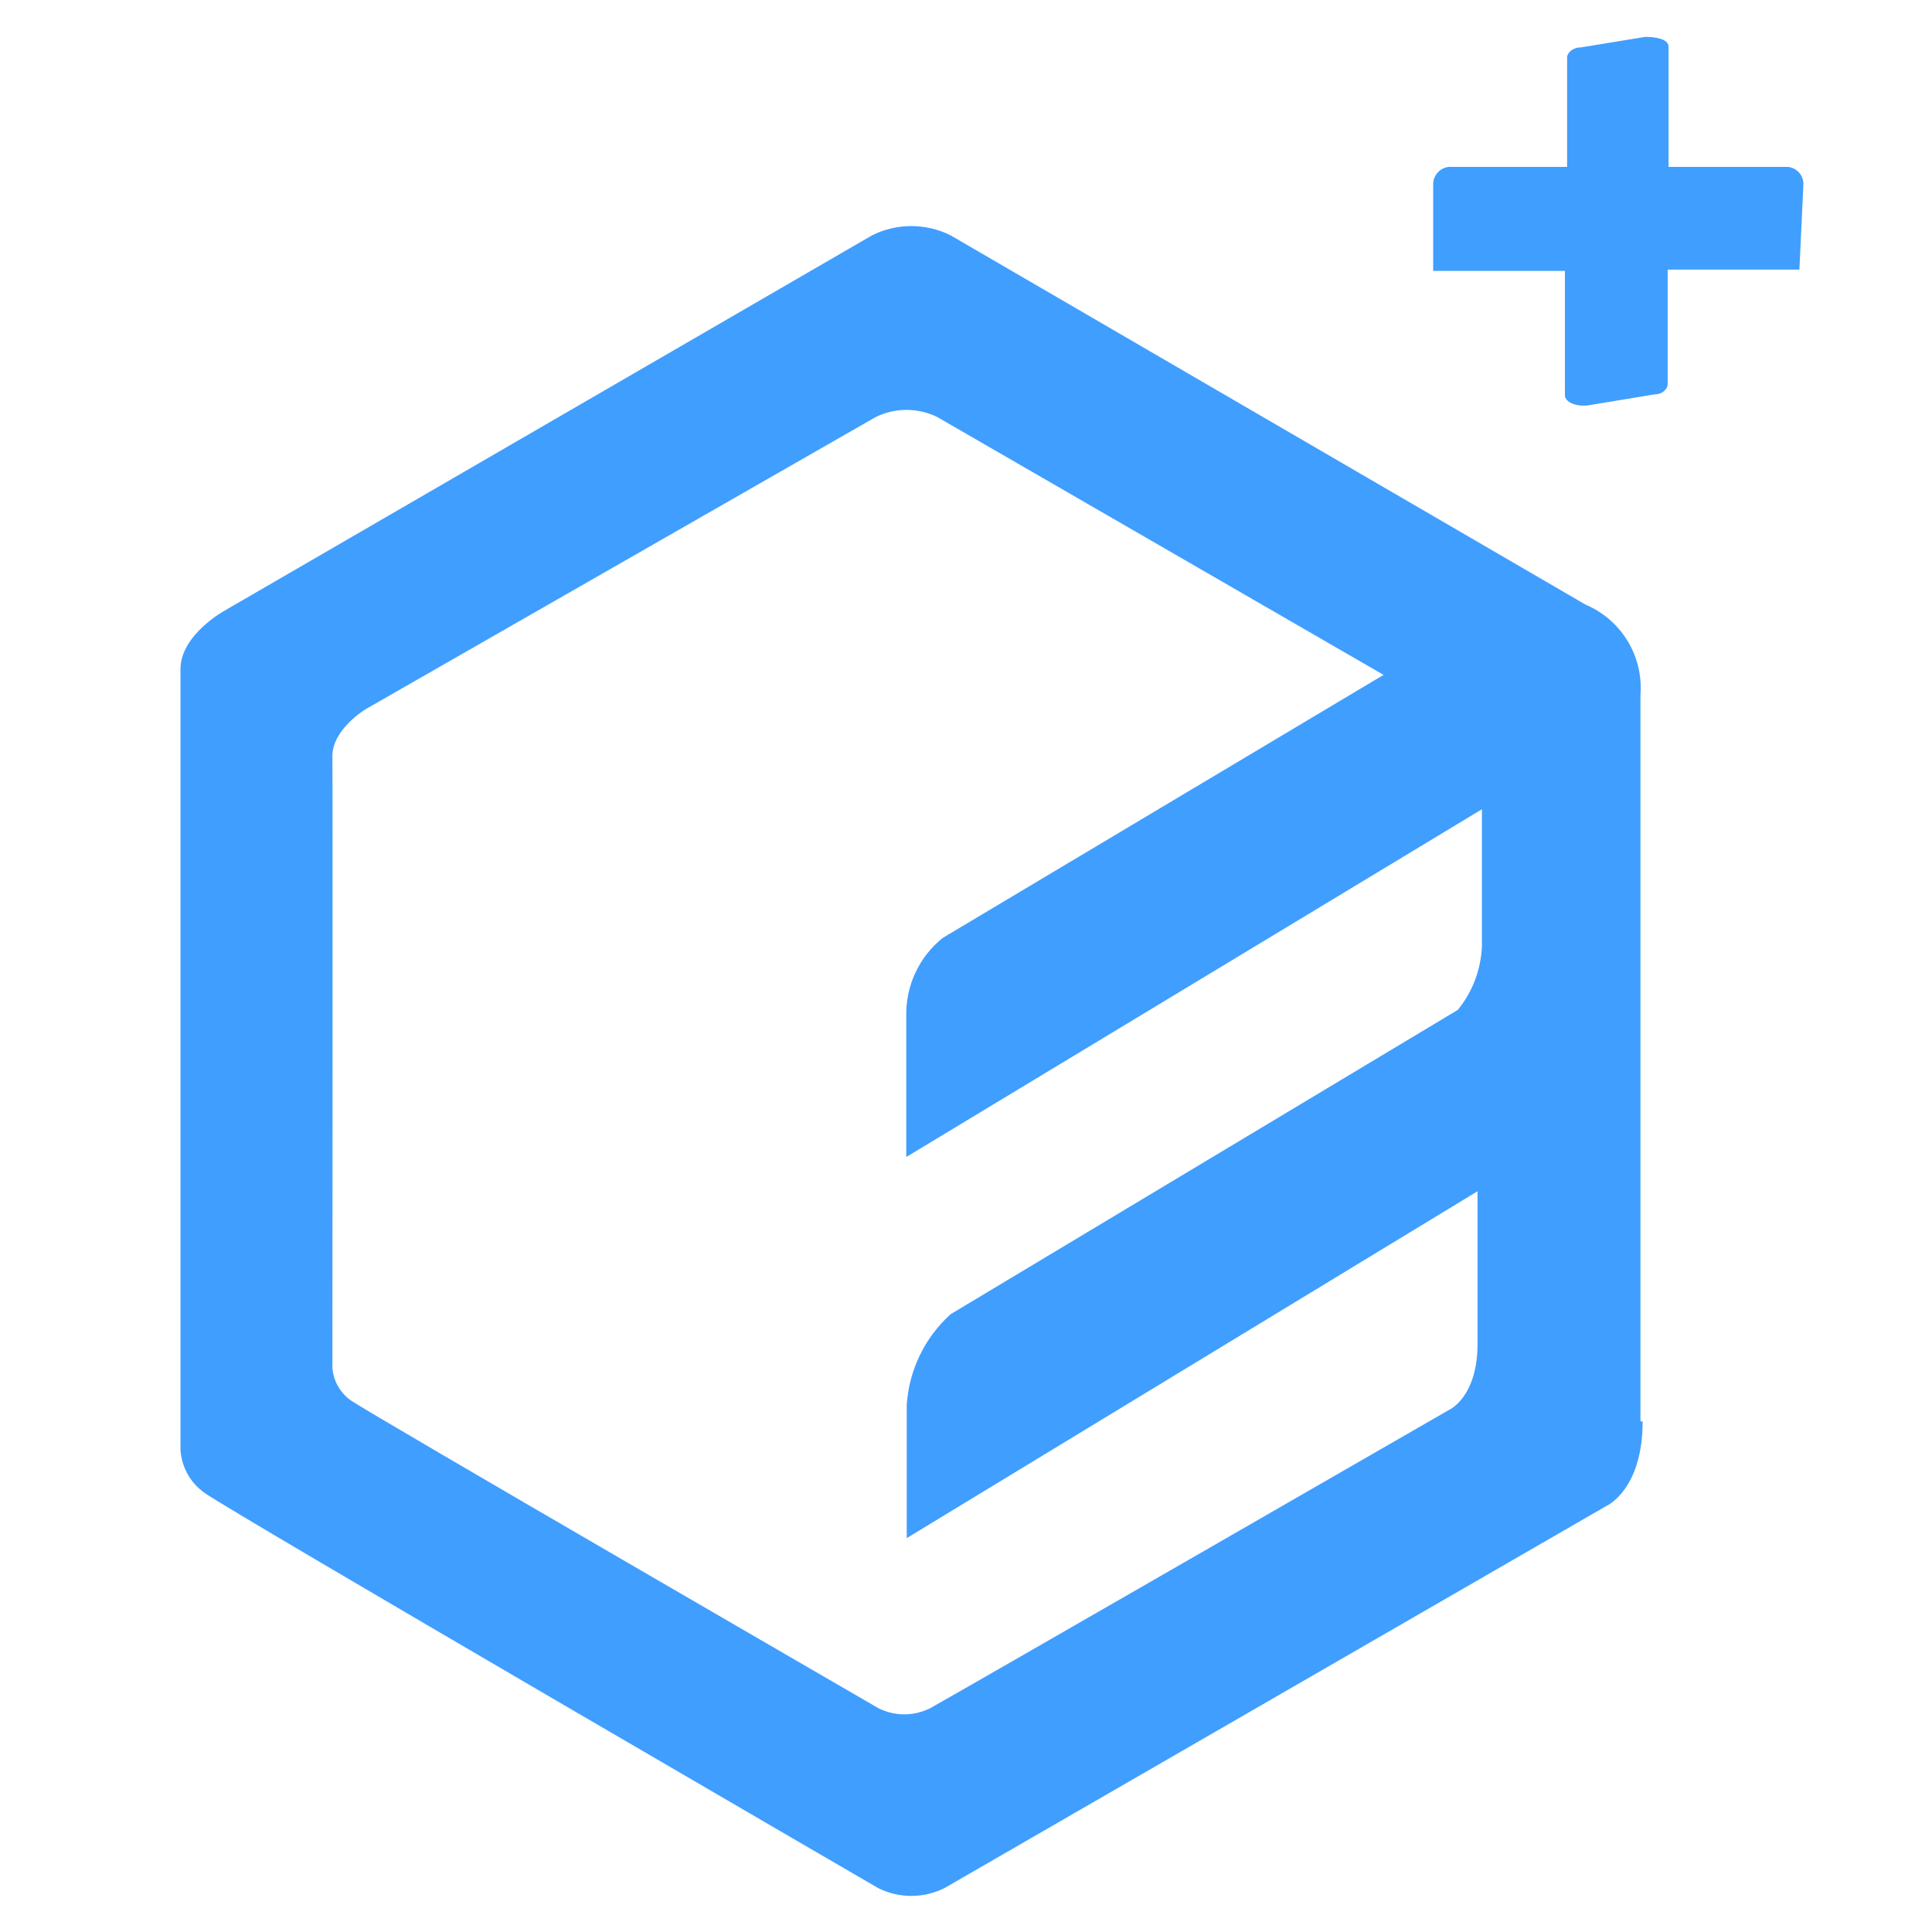
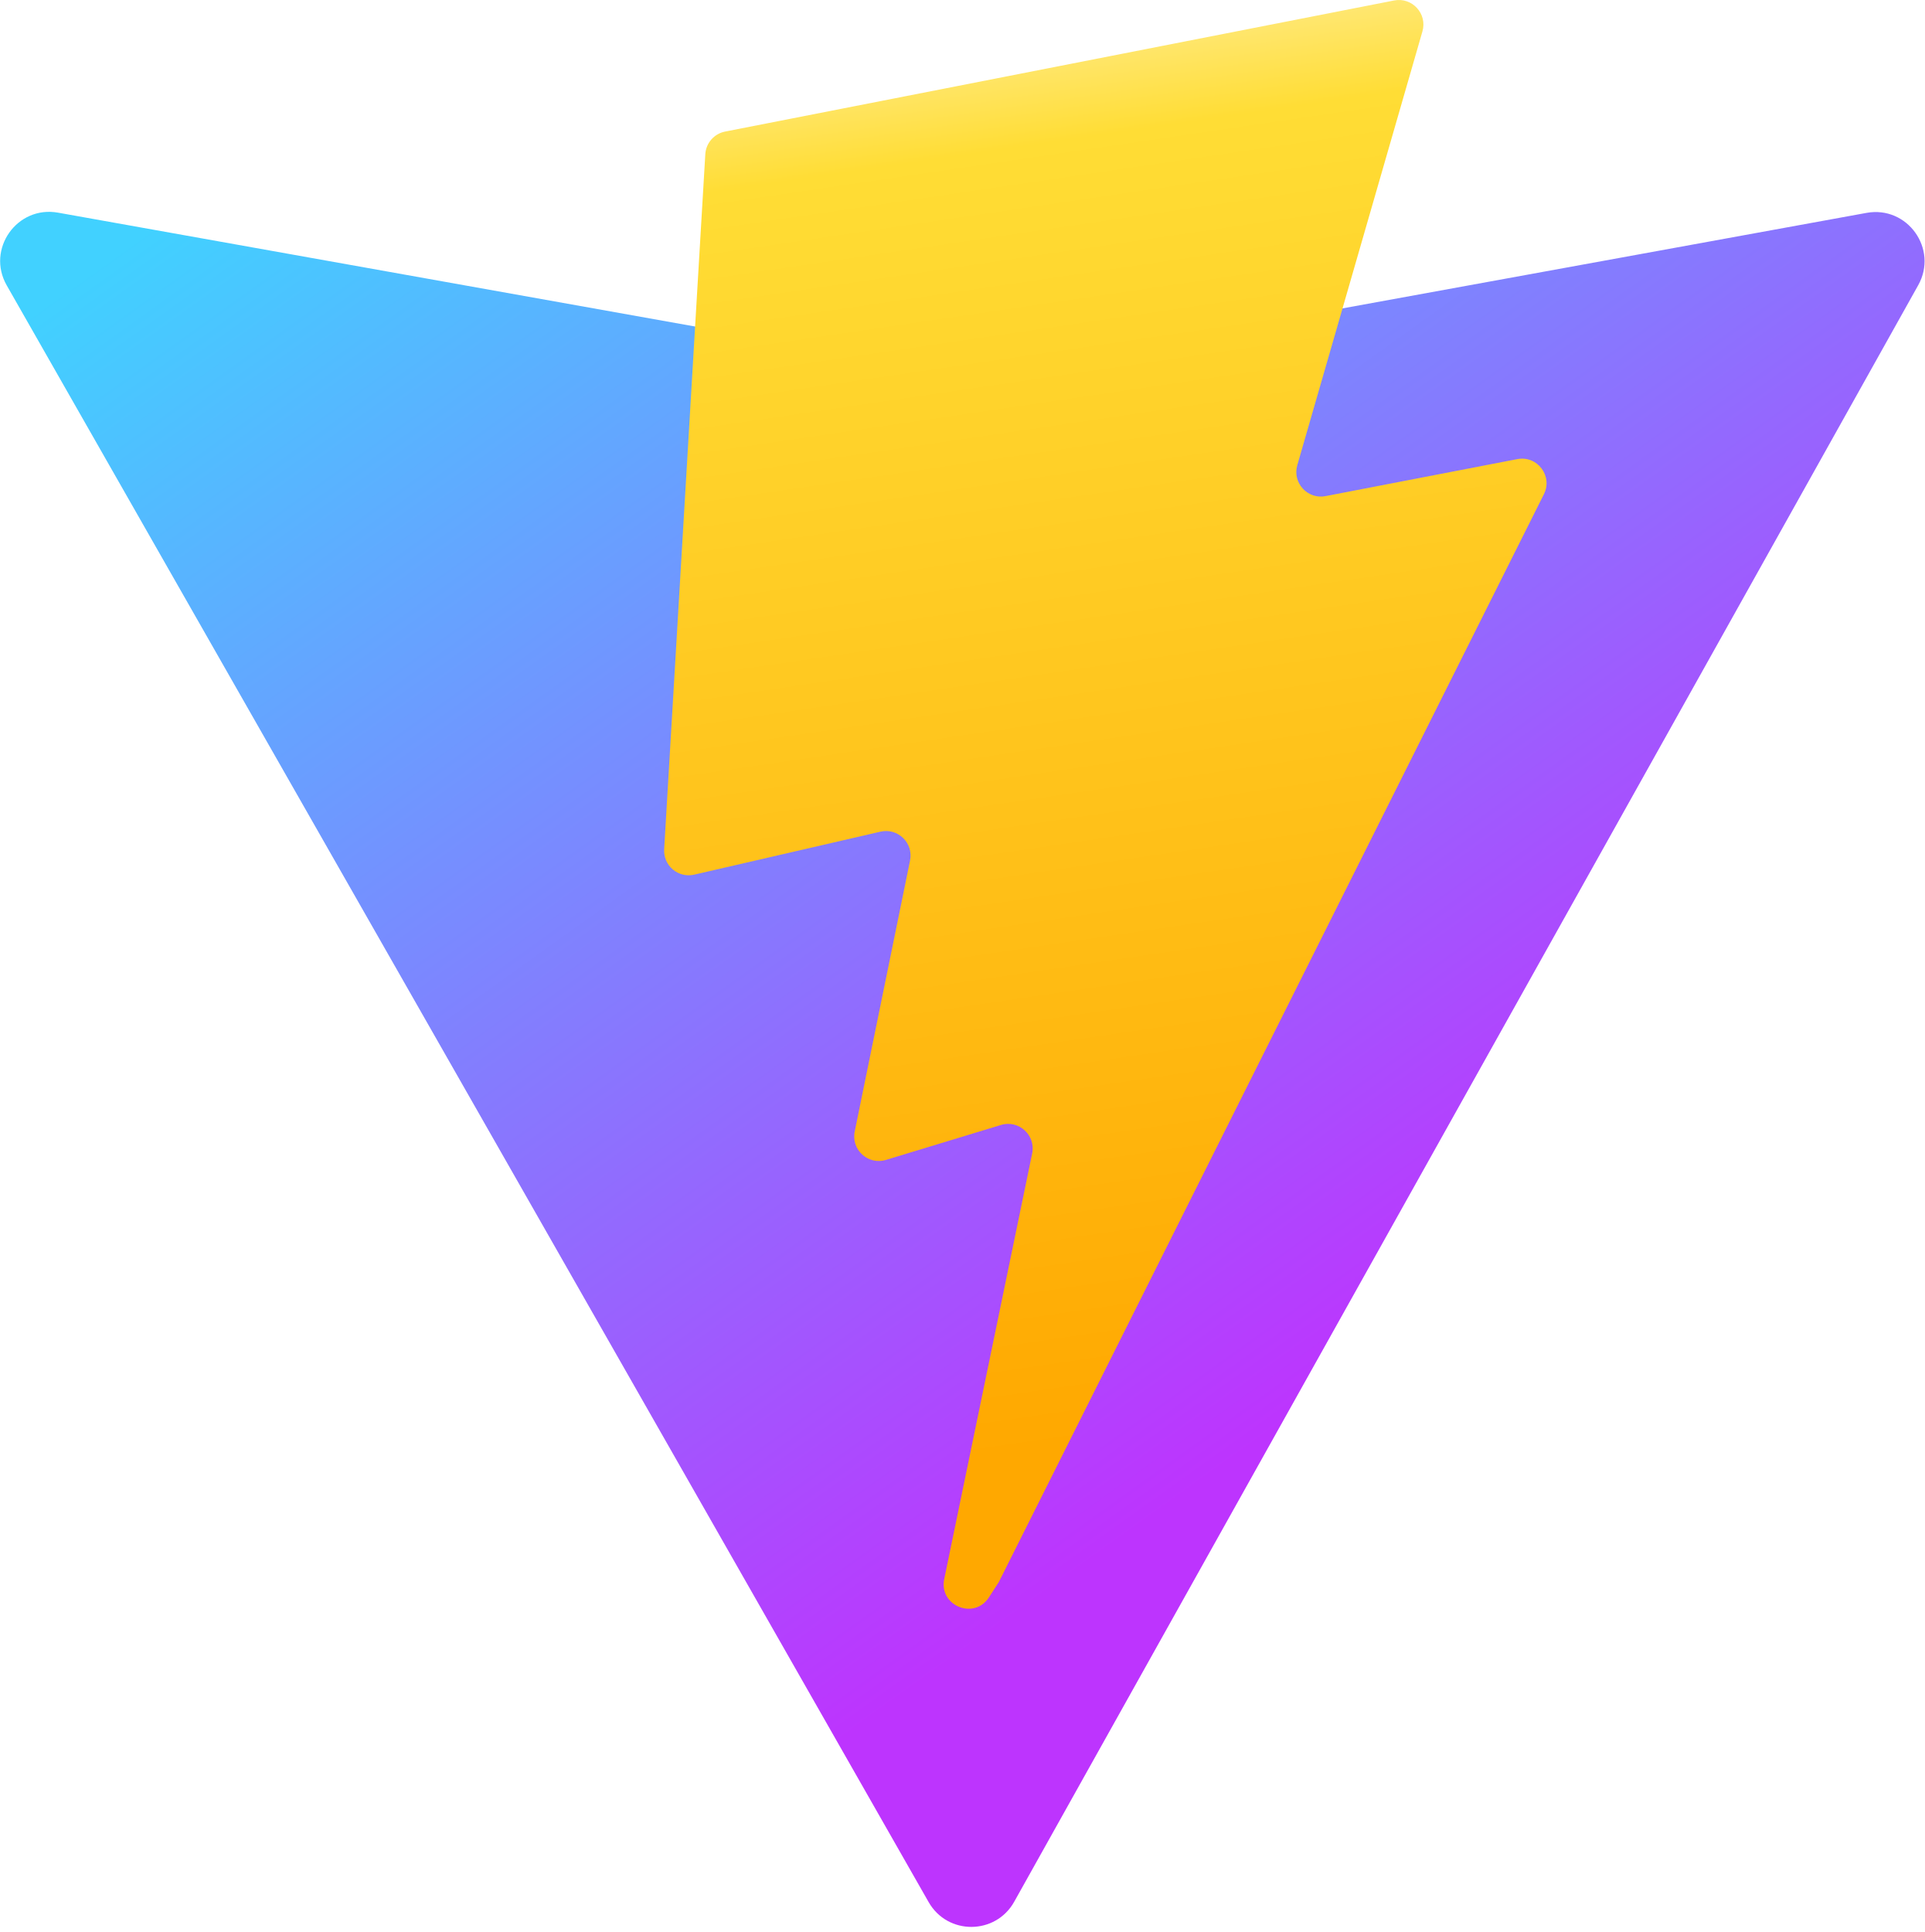
- <svg xmlns="http://www.w3.org/2000/svg" id="图层_1" data-name="图层 1" viewBox="0 0 44 44">
+ <svg xmlns="http://www.w3.org/2000/svg" aria-hidden="true" role="img" class="iconify iconify--logos" width="31.88" height="32" preserveAspectRatio="xMidYMid meet" viewBox="0 0 256 257">
  <defs>
-     <style>.cls-1{fill:#409eff;fill-rule:evenodd;}</style>
+     <linearGradient id="IconifyId1813088fe1fbc01fb466" x1="-.828%" x2="57.636%" y1="7.652%" y2="78.411%">
+       <stop offset="0%" stop-color="#41D1FF" />
+       <stop offset="100%" stop-color="#BD34FE" />
+     </linearGradient>
+     <linearGradient id="IconifyId1813088fe1fbc01fb467" x1="43.376%" x2="50.316%" y1="2.242%" y2="89.03%">
+       <stop offset="0%" stop-color="#FFEA83" />
+       <stop offset="8.333%" stop-color="#FFDD35" />
+       <stop offset="100%" stop-color="#FFA800" />
+     </linearGradient>
  </defs>
-   <path id="element_plus-logo-small" data-name="element plus-logo-small" class="cls-1" d="M37.41,32.37c0,1.57-.83,1.93-.83,1.93L21.51,43A1.69,1.69,0,0,1,20,43S5.2,34.4,4.66,34a1.29,1.29,0,0,1-.55-1V15.24c0-.78,1-1.33,1-1.33L19.86,5.36a2,2,0,0,1,1.79,0l14.46,8.41a2.06,2.06,0,0,1,1.25,2.06V32.37Zm-5.9-17L21.35,9.5a1.59,1.59,0,0,0-1.41,0L8.33,16.15s-.77.46-.76,1.08,0,13.92,0,13.92A1,1,0,0,0,8,31.9c.43.3,12,7,12,7a1.31,1.31,0,0,0,1.19,0C21.91,38.5,33,32.11,33,32.11s.65-.28.65-1.51V27.13l-13,7.9V32a3.05,3.05,0,0,1,1-2.07L33.2,23a2.44,2.44,0,0,0,.55-1.46V18.43L20.64,26.35v-3.2a2.22,2.22,0,0,1,.83-1.79ZM41.07,4.22a.39.39,0,0,0-.37-.42H38V1.06c0-.16-.26-.22-.53-.22L36,1.08c-.18,0-.31.12-.31.23V3.8H33a.4.4,0,0,0-.36.37v2h3V9c0,.16.26.27.54.23l1.51-.25c.18,0,.29-.13.29-.23V6.14h3Z" />
+   <path fill="url(#IconifyId1813088fe1fbc01fb466)" d="M255.153 37.938L134.897 252.976c-2.483 4.44-8.862 4.466-11.382.048L.875 37.958c-2.746-4.814 1.371-10.646 6.827-9.67l120.385 21.517a6.537 6.537 0 0 0 2.322-.004l117.867-21.483c5.438-.991 9.574 4.796 6.877 9.62Z" />
+   <path fill="url(#IconifyId1813088fe1fbc01fb467)" d="M185.432.063L96.44 17.501a3.268 3.268 0 0 0-2.634 3.014l-5.474 92.456a3.268 3.268 0 0 0 3.997 3.378l24.777-5.718c2.318-.535 4.413 1.507 3.936 3.838l-7.361 36.047c-.495 2.426 1.782 4.5 4.151 3.78l15.304-4.649c2.372-.72 4.652 1.36 4.15 3.788l-11.698 56.621c-.732 3.542 3.979 5.473 5.943 2.437l1.313-2.028l72.516-144.72c1.215-2.423-.88-5.186-3.54-4.672l-25.505 4.922c-2.396.462-4.435-1.77-3.759-4.114l16.646-57.705c.677-2.35-1.37-4.583-3.769-4.113Z" />
</svg>
